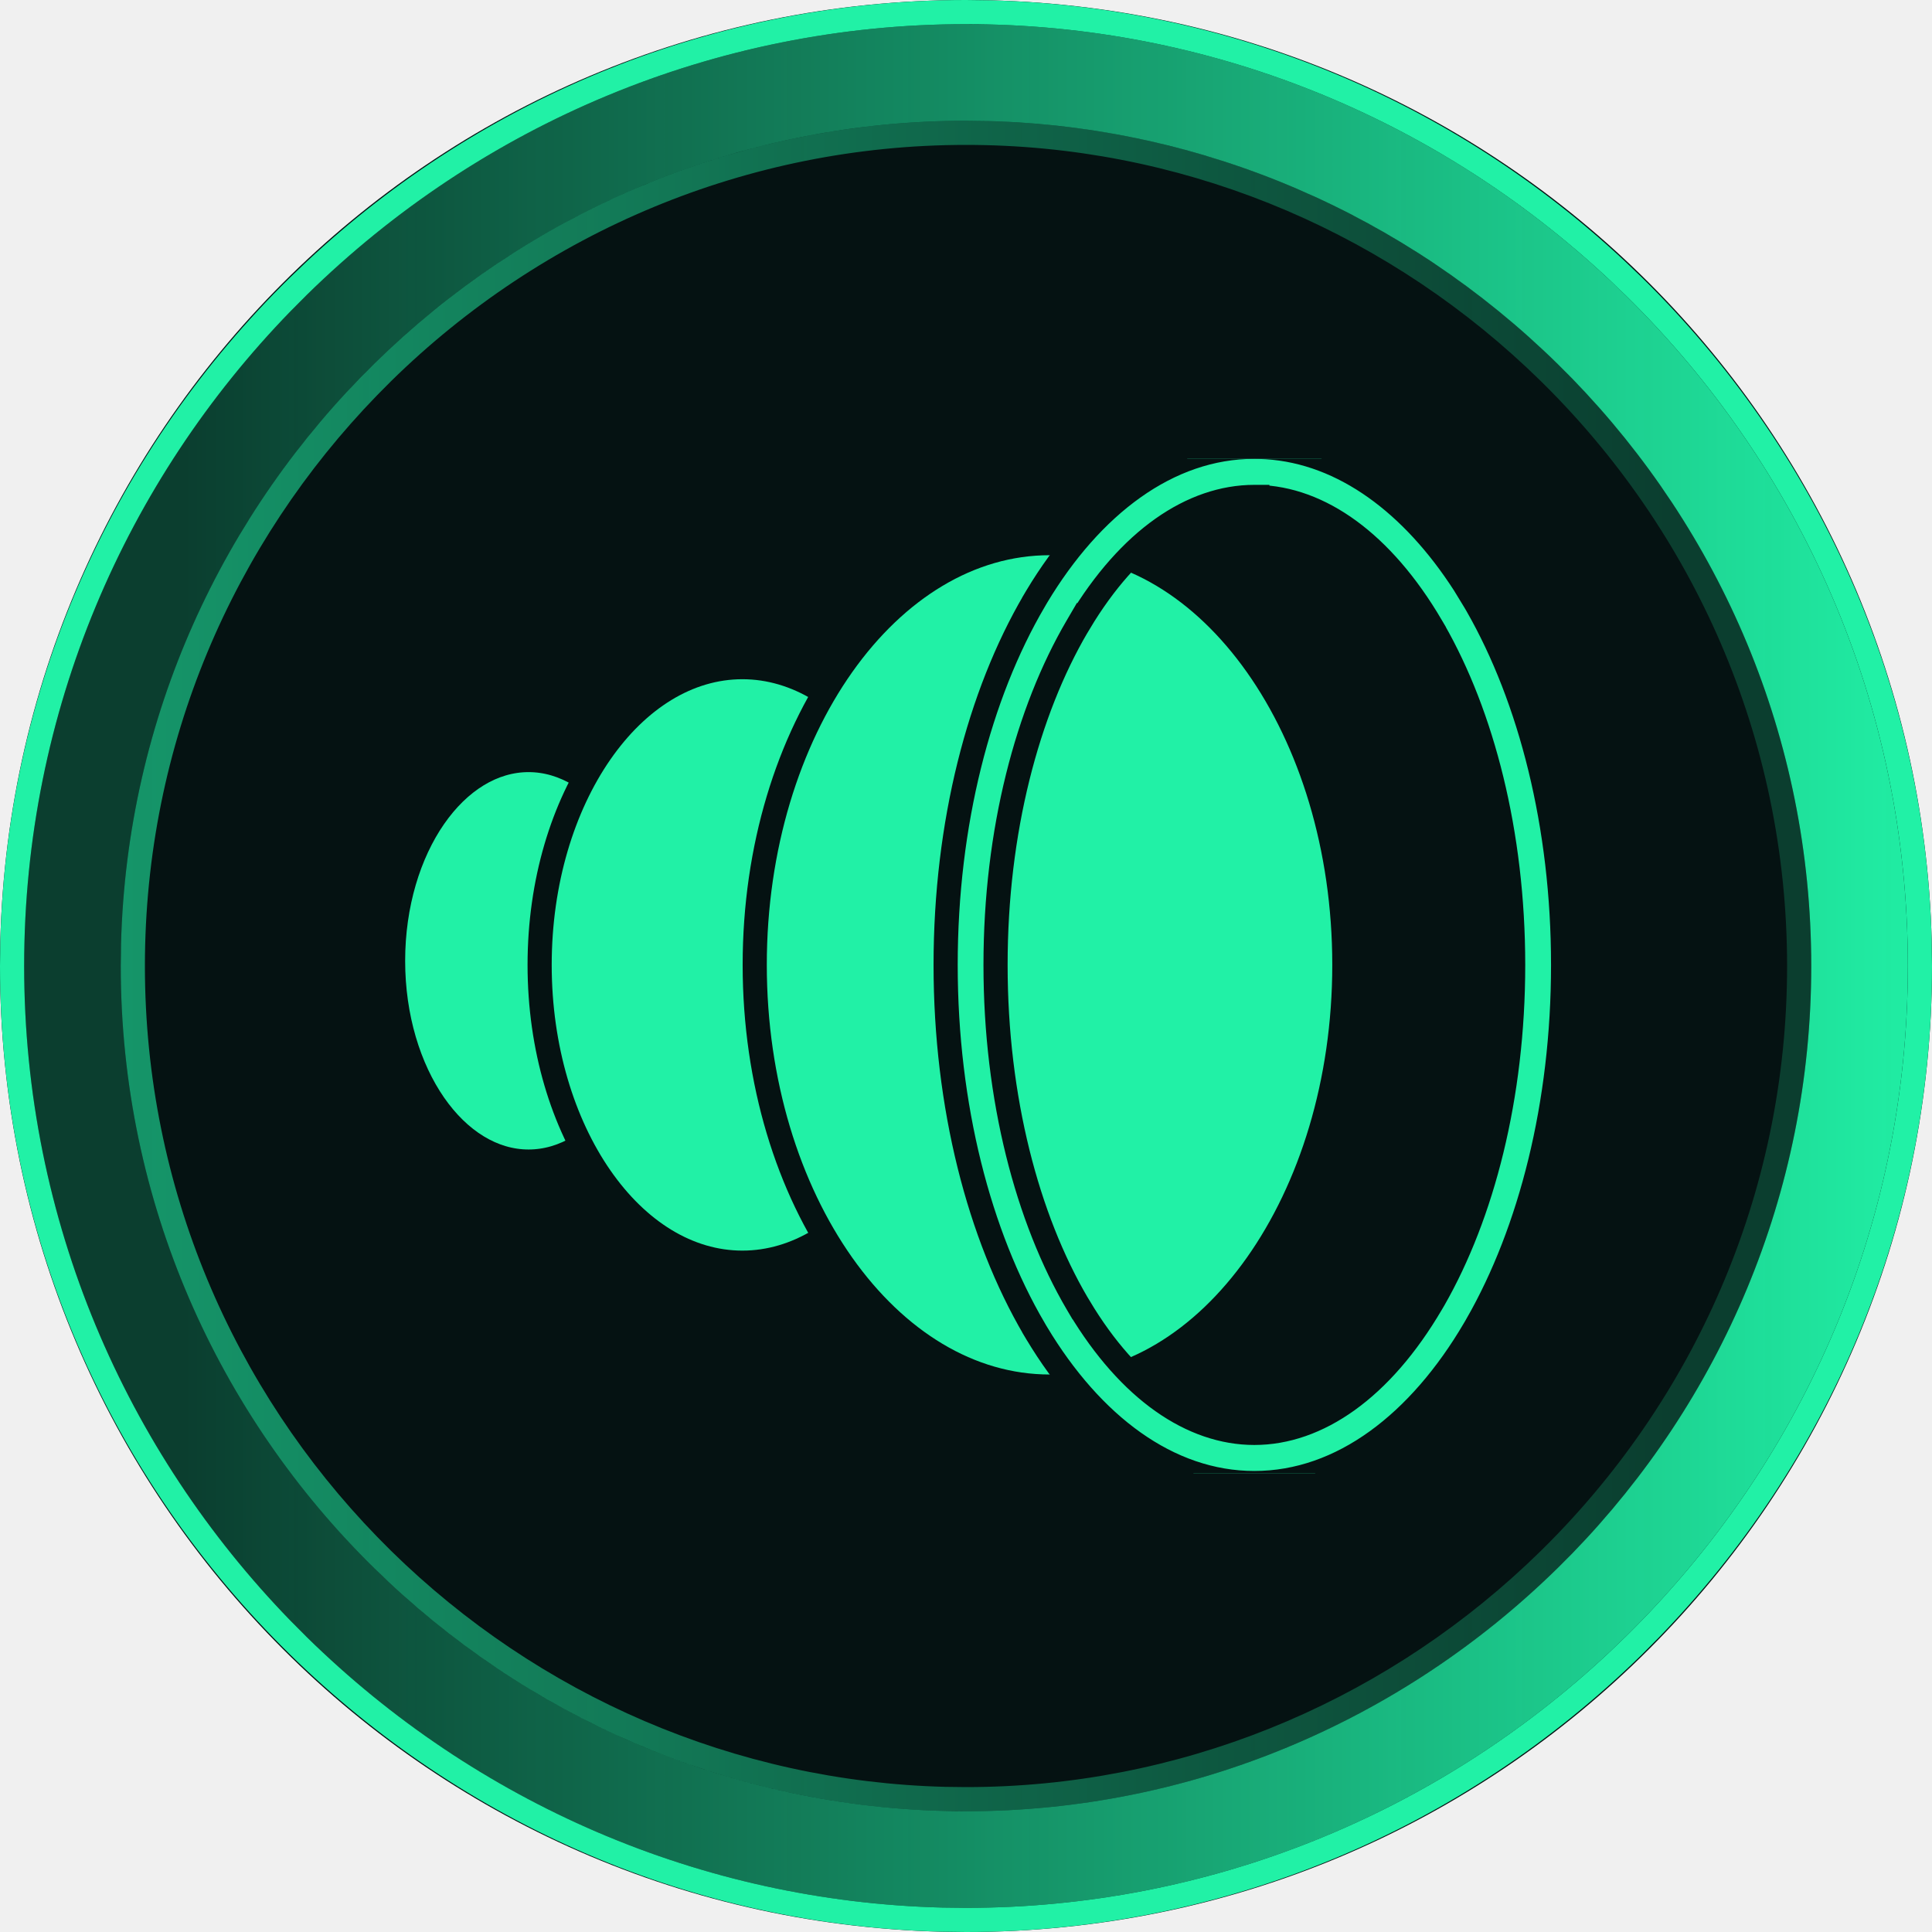
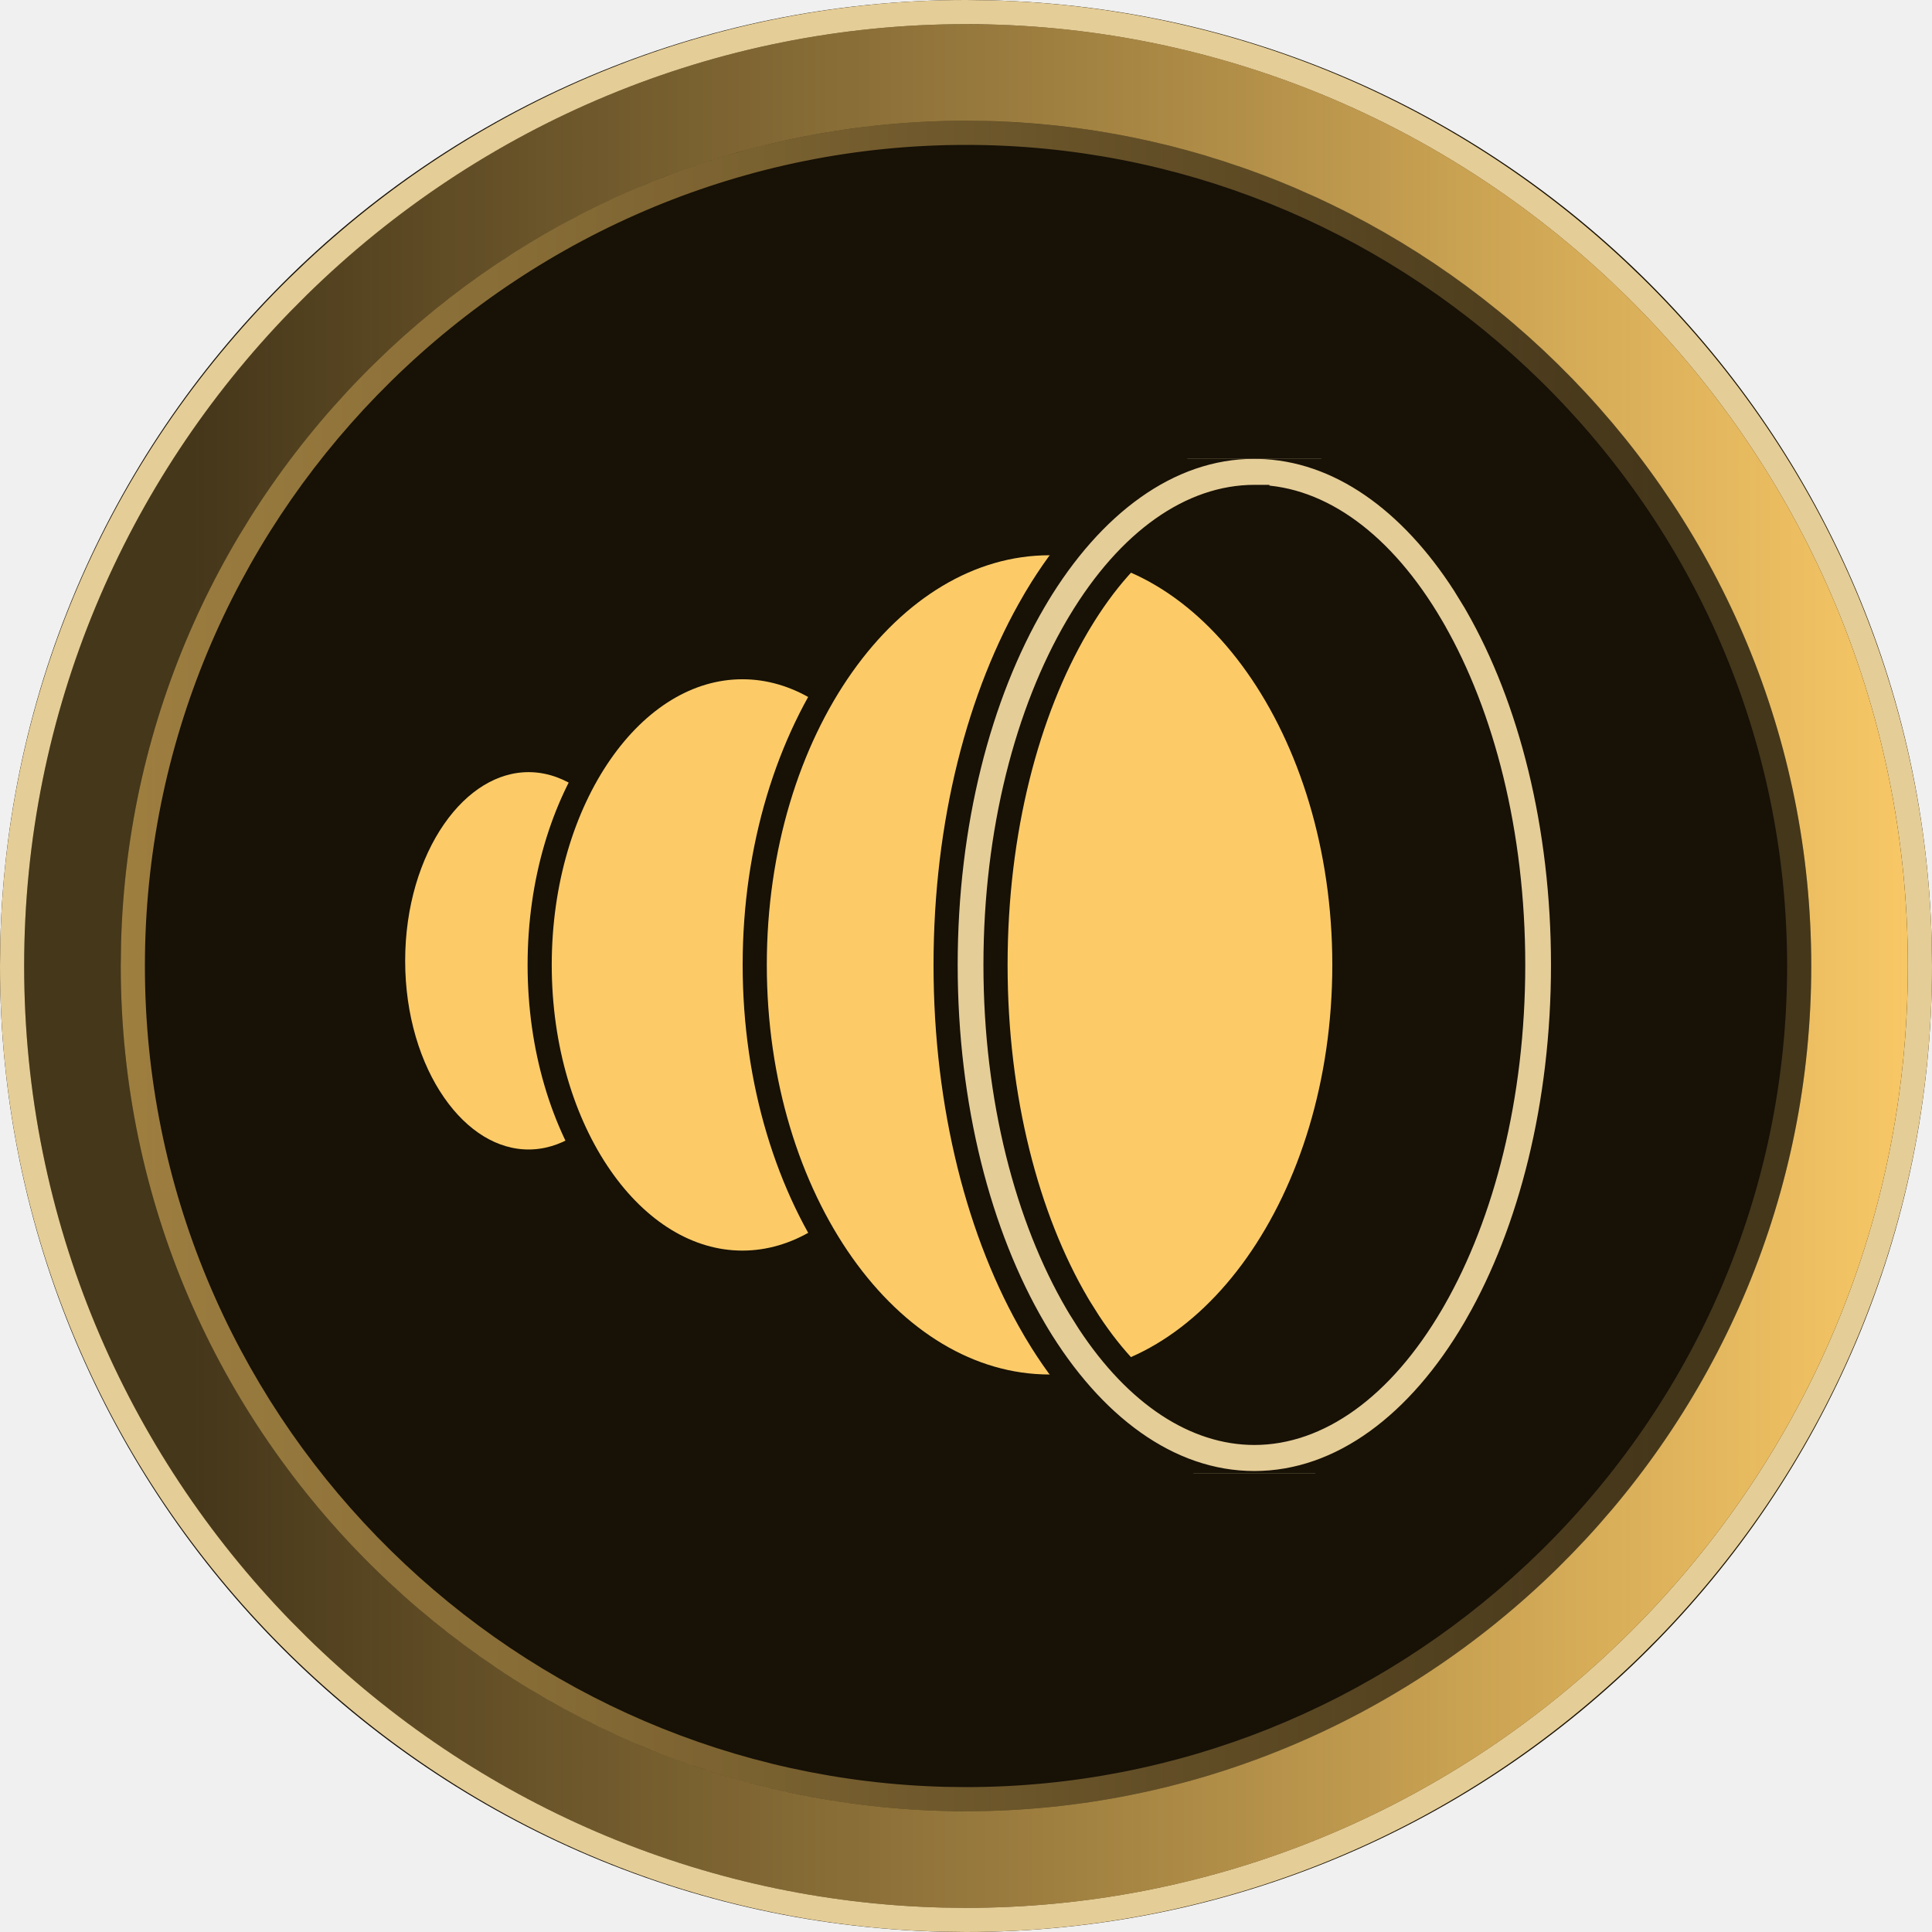
- <svg xmlns="http://www.w3.org/2000/svg" width="48" height="48" viewBox="0 0 48 48" fill="none">
-   <g clip-path="url(#clip0_3980_4775)">
-     <path d="M48 24C48 37.255 37.255 48 24 48C10.745 48 0 37.255 0 24C0 10.745 10.745 0 24 0C37.255 0 48 10.745 48 24Z" fill="#051212" />
-     <g clip-path="url(#clip1_3980_4775)">
-       <path d="M13.132 18.883C14.018 18.883 14.852 19.401 15.478 20.303C16.102 21.204 16.498 22.465 16.498 23.872C16.498 25.278 16.102 26.538 15.478 27.439C14.852 28.341 14.018 28.859 13.132 28.859C12.246 28.859 11.412 28.341 10.786 27.439C10.162 26.538 9.766 25.278 9.766 23.872C9.766 22.465 10.162 21.204 10.786 20.303C11.412 19.401 12.246 18.883 13.132 18.883Z" fill="#21F1A6" stroke="#051212" stroke-width="0.6" />
-       <path d="M18.444 16.575C19.792 16.575 21.044 17.363 21.972 18.701C22.898 20.038 23.481 21.901 23.481 23.973C23.481 26.046 22.898 27.909 21.972 29.246C21.044 30.584 19.792 31.371 18.444 31.371C17.097 31.371 15.845 30.584 14.917 29.246C13.99 27.909 13.407 26.046 13.407 23.973C13.407 21.901 13.99 20.038 14.917 18.701C15.845 17.363 17.097 16.575 18.444 16.575Z" fill="#21F1A6" stroke="#051212" stroke-width="0.6" />
-       <path d="M26.076 13.494C28.058 13.495 29.882 14.63 31.222 16.525C32.562 18.419 33.4 21.051 33.4 23.972C33.4 26.893 32.562 29.525 31.222 31.419C29.882 33.314 28.058 34.448 26.076 34.449C24.094 34.449 22.27 33.314 20.929 31.419C19.59 29.525 18.751 26.893 18.751 23.972C18.751 21.051 19.59 18.419 20.929 16.525C22.27 14.63 24.094 13.494 26.076 13.494Z" fill="#21F1A6" stroke="#051212" stroke-width="0.6" />
-       <path d="M31.168 11.1L31.262 11.101H31.265L31.465 11.11C33.394 11.233 35.102 12.531 36.378 14.511L36.634 14.931L36.635 14.932L36.698 15.04V15.04C38.025 17.359 38.835 20.512 38.835 23.973C38.835 27.434 38.025 30.587 36.698 32.906V32.907L36.635 33.014L36.634 33.016C35.273 35.338 33.349 36.846 31.164 36.846C29.013 36.846 27.115 35.384 25.758 33.124L25.757 33.123L25.694 33.017V33.016C24.329 30.687 23.494 27.489 23.494 23.973C23.494 20.457 24.329 17.26 25.694 14.931V14.93L25.757 14.824L25.758 14.822C27.115 12.562 29.013 11.1 31.164 11.1H31.168ZM31.163 12.346C29.62 12.347 28.058 13.404 26.821 15.465L26.82 15.464L26.761 15.565C25.527 17.671 24.734 20.641 24.734 23.973C24.734 27.305 25.527 30.276 26.761 32.382L26.82 32.482H26.821C28.059 34.544 29.62 35.6 31.164 35.6C32.732 35.6 34.319 34.51 35.566 32.383L35.625 32.283C36.826 30.183 37.594 27.253 37.594 23.973C37.594 20.693 36.825 17.762 35.624 15.663V15.662L35.565 15.562V15.561C34.338 13.469 32.781 12.381 31.238 12.347V12.346H31.163Z" fill="#21F1A6" stroke="#051212" stroke-width="0.6" />
+ <svg xmlns="http://www.w3.org/2000/svg" width="54" height="54" viewBox="0 0 54 54" fill="none">
+   <g clip-path="url(#clip0_4002_850)">
+     <path d="M54 27C54 41.912 41.912 54 27 54C12.088 54 0 41.912 0 27C0 12.088 12.088 0 27 0C41.912 0 54 12.088 54 27Z" fill="#171106" />
+     <g clip-path="url(#clip1_4002_850)">
+       <path d="M14.773 21.244C15.771 21.244 16.71 21.826 17.413 22.841C18.116 23.854 18.561 25.272 18.561 26.855C18.561 28.437 18.116 29.856 17.413 30.869C16.71 31.884 15.771 32.466 14.773 32.466C13.777 32.466 12.838 31.884 12.135 30.869C11.432 29.856 10.987 28.437 10.987 26.855C10.987 25.272 11.432 23.854 12.135 22.841C12.838 21.827 13.777 21.245 14.773 21.244Z" fill="#FCCB68" stroke="#171106" stroke-width="0.675" />
+       <path d="M20.75 18.648C22.267 18.648 23.675 19.533 24.718 21.038C25.761 22.542 26.416 24.638 26.416 26.97C26.416 29.301 25.761 31.397 24.718 32.901C23.675 34.406 22.267 35.292 20.75 35.292C19.234 35.292 17.825 34.407 16.782 32.901C15.739 31.397 15.084 29.301 15.084 26.97C15.084 24.638 15.739 22.542 16.782 21.038C17.825 19.533 19.234 18.648 20.75 18.648Z" fill="#FCCB68" stroke="#171106" stroke-width="0.675" />
+       <path d="M29.335 15.182C31.565 15.182 33.617 16.459 35.124 18.59C36.632 20.721 37.576 23.682 37.576 26.968C37.576 30.255 36.632 33.216 35.124 35.347C33.617 37.478 31.565 38.755 29.335 38.755C27.106 38.755 25.053 37.478 23.545 35.347C22.038 33.216 21.095 30.255 21.095 26.968C21.095 23.682 22.038 20.721 23.545 18.59C25.053 16.459 27.105 15.182 29.335 15.182Z" fill="#FCCB68" stroke="#171106" stroke-width="0.675" />
+       <path d="M35.063 12.487L35.17 12.489H35.174C37.435 12.538 39.44 14.022 40.924 16.326L41.214 16.798L41.215 16.799L41.284 16.92L41.285 16.921C42.778 19.529 43.688 23.076 43.688 26.97C43.688 30.863 42.778 34.41 41.285 37.019V37.02L41.215 37.14L41.214 37.142C39.683 39.755 37.518 41.453 35.06 41.453C32.64 41.453 30.504 39.807 28.977 37.265L28.977 37.263L28.906 37.144L28.905 37.142C27.369 34.522 26.43 30.925 26.43 26.97C26.43 23.014 27.369 19.418 28.905 16.798L28.906 16.796L28.977 16.677L28.977 16.675C30.504 14.132 32.64 12.487 35.06 12.487H35.063ZM35.059 13.889C33.322 13.89 31.565 15.079 30.173 17.398L30.106 17.511C28.718 19.88 27.825 23.221 27.825 26.97C27.825 30.718 28.718 34.06 30.106 36.429L30.173 36.542L30.439 36.964C31.785 39.006 33.432 40.05 35.06 40.05C36.824 40.05 38.609 38.823 40.012 36.431L40.077 36.318C41.429 33.956 42.294 30.659 42.294 26.97C42.294 23.279 41.428 19.983 40.076 17.621V17.62L40.011 17.508V17.507C38.631 15.153 36.879 13.928 35.143 13.89V13.889H35.059Z" fill="#E5CD97" stroke="#171106" stroke-width="0.675" />
    </g>
-     <path d="M3.6 24C3.6 29.523 5.81 34.515 9.369 38.18L9.717 38.531C13.374 42.121 18.256 44.263 23.493 44.394L24 44.4C29.258 44.4 34.19 42.37 37.925 38.873L38.282 38.531C42.045 34.837 44.4 29.701 44.4 24C44.4 18.299 42.045 13.164 38.282 9.469L37.925 9.127C34.19 5.63 29.258 3.6 24 3.6L24 3L24.523 3.006C29.741 3.136 34.615 5.207 38.334 8.688L38.703 9.041C42.454 12.723 44.847 17.801 44.993 23.452L45 24C45 29.687 42.724 34.827 39.062 38.598L38.703 38.958C34.819 42.772 29.589 45 24 45L23.477 44.994C18.085 44.859 13.06 42.653 9.297 38.958C5.425 35.157 3 29.87 3 24L3.007 23.452C3.153 17.801 5.546 12.723 9.297 9.041L9.665 8.688C13.508 5.091 18.585 3 24 3L24 3.6C18.572 3.6 13.492 5.763 9.717 9.469L9.369 9.82C5.81 13.485 3.6 18.477 3.6 24Z" fill="url(#paint0_linear_3980_4775)" />
-     <path d="M0.6 24C0.6 30.335 3.135 36.062 7.217 40.266L7.617 40.668C11.811 44.786 17.411 47.243 23.418 47.393L24 47.4C30.032 47.4 35.688 45.071 39.973 41.061L40.383 40.668C44.699 36.43 47.4 30.54 47.4 24C47.4 17.461 44.699 11.57 40.383 7.332L39.973 6.939C35.688 2.929 30.032 0.6 24 0.6L24 7.62876e-07L24.598 0.008C30.561 0.156 36.132 2.522 40.382 6.501L40.803 6.904C45.09 11.113 47.825 16.915 47.992 23.373L48 24C48 30.499 45.398 36.373 41.213 40.683L40.803 41.096C36.364 45.454 30.387 48 24 48L23.402 47.992C17.24 47.839 11.496 45.318 7.196 41.096C2.772 36.752 -5.16406e-06 30.709 -4.57757e-06 24L0.008 23.373C0.175 16.915 2.91 11.113 7.196 6.904L7.617 6.501C12.009 2.39 17.812 6.23971e-05 24 7.62876e-07L24 0.6C17.774 0.6 11.946 3.081 7.617 7.332L7.217 7.734C3.135 11.938 0.6 17.665 0.6 24Z" fill="#21F1A6" />
-     <path d="M45 24C45 18.319 42.729 13.183 39.062 9.406L38.702 9.045C34.932 5.343 29.907 3.141 24.522 3.007L24 3C18.593 3 13.518 5.086 9.667 8.691L9.298 9.045C5.42 12.852 3 18.136 3 24C3 29.864 5.42 35.148 9.298 38.956H9.298C13.19 42.776 18.419 45 24 45V47.4L23.417 47.393C17.603 47.248 12.171 44.941 8.027 41.061L7.617 40.668C3.303 36.433 0.6 30.541 0.6 24C0.6 17.663 3.137 11.937 7.218 7.734L7.617 7.332C11.945 3.083 17.772 0.6 24 0.6L24.582 0.607C30.591 0.757 36.191 3.215 40.383 7.332C44.697 11.568 47.4 17.459 47.4 24C47.4 30.541 44.697 36.433 40.383 40.668L39.973 41.061C35.691 45.07 30.034 47.4 24 47.4V45C29.582 45 34.811 42.777 38.702 38.956L39.062 38.595C42.729 34.817 45 29.681 45 24Z" fill="url(#paint1_linear_3980_4775)" />
+     <path d="M4.05 27C4.05 33.213 6.536 38.83 10.54 42.953L10.932 43.347C15.046 47.386 20.538 49.796 26.429 49.943L27 49.95C32.915 49.95 38.463 47.666 42.665 43.733L43.068 43.347C47.301 39.191 49.95 33.413 49.95 27C49.95 20.587 47.301 14.809 43.068 10.653L42.665 10.267C38.463 6.334 32.915 4.05 27 4.05L27 3.375L27.589 3.382C33.459 3.528 38.942 5.858 43.126 9.774L43.541 10.171C47.76 14.314 50.453 20.026 50.617 26.383L50.625 27C50.625 33.397 48.064 39.18 43.944 43.423L43.541 43.828C39.171 48.118 33.288 50.625 27 50.625L26.412 50.618C20.346 50.467 14.692 47.984 10.459 43.828C6.104 39.552 3.375 33.604 3.375 27L3.383 26.383C3.547 20.026 6.24 14.314 10.459 10.171L10.873 9.774C15.197 5.727 20.908 3.375 27 3.375L27 4.05C20.894 4.05 15.179 6.483 10.932 10.653L10.54 11.047C6.536 15.171 4.05 20.787 4.05 27Z" fill="url(#paint0_linear_4002_850)" />
+     <path d="M0.675 27C0.675 34.127 3.527 40.569 8.119 45.299L8.569 45.751C13.287 50.384 19.587 53.149 26.345 53.317L27 53.325C33.785 53.325 40.15 50.705 44.969 46.193L45.431 45.751C50.286 40.984 53.325 34.357 53.325 27C53.325 19.643 50.286 13.016 45.431 8.249L44.969 7.807C40.15 3.295 33.785 0.675 27 0.675L27 1.45428e-06L27.672 0.009C34.381 0.176 40.648 2.838 45.43 7.314L45.903 7.767C50.726 12.502 53.803 19.03 53.991 26.295L54 27C54 34.311 51.073 40.92 46.365 45.769L45.903 46.233C40.91 51.136 34.186 54 27 54L26.328 53.991C19.395 53.819 12.934 50.982 8.096 46.233C3.118 41.346 -5.92878e-06 34.547 -5.26898e-06 27L0.009 26.295C0.197 19.03 3.274 12.502 8.096 7.767L8.569 7.314C13.511 2.688 20.038 6.95102e-05 27 1.45428e-06L27 0.675C19.995 0.675 13.44 3.466 8.569 8.249L8.119 8.701C3.527 13.431 0.675 19.873 0.675 27Z" fill="#E5CD97" />
+     <path d="M50.625 27C50.625 20.609 48.07 14.831 43.944 10.581L43.54 10.175C39.298 6.011 33.645 3.533 27.587 3.382L27 3.375C20.917 3.375 15.207 5.722 10.876 9.777L10.46 10.175C6.097 14.459 3.375 20.403 3.375 27C3.375 33.597 6.097 39.541 10.46 43.825H10.46C14.839 48.123 20.721 50.625 27 50.625V53.325L26.344 53.317C19.803 53.154 13.693 50.558 9.031 46.194L8.569 45.752C3.716 40.987 0.675 34.359 0.675 27C0.675 19.871 3.529 13.428 8.12 8.701L8.569 8.248C13.438 3.468 19.994 0.675 27 0.675L27.655 0.683C34.415 0.851 40.714 3.617 45.431 8.248C50.285 13.013 53.325 19.642 53.325 27C53.325 34.358 50.284 40.987 45.431 45.752L44.97 46.194C40.152 50.704 33.788 53.325 27 53.325V50.625C33.279 50.625 39.162 48.124 43.54 43.826L43.944 43.419C48.07 39.169 50.625 33.391 50.625 27Z" fill="url(#paint1_linear_4002_850)" />
  </g>
  <defs>
-     <linearGradient id="paint0_linear_3980_4775" x1="2.047" y1="24.541" x2="41.403" y2="24.541" gradientUnits="userSpaceOnUse">
-       <stop stop-color="#21F1A6" stop-opacity="0.6" />
-       <stop offset="1" stop-color="#21F1A6" stop-opacity="0.2" />
+     <linearGradient id="paint0_linear_4002_850" x1="2.303" y1="27.608" x2="46.578" y2="27.608" gradientUnits="userSpaceOnUse">
+       <stop stop-color="#FCCB68" stop-opacity="0.6" />
+       <stop offset="1" stop-color="#FCCB68" stop-opacity="0.2" />
    </linearGradient>
-     <linearGradient id="paint1_linear_3980_4775" x1="48.462" y1="23.398" x2="4.608" y2="23.398" gradientUnits="userSpaceOnUse">
-       <stop stop-color="#21F1A6" />
-       <stop offset="1" stop-color="#21F1A6" stop-opacity="0.2" />
+     <linearGradient id="paint1_linear_4002_850" x1="54.52" y1="26.322" x2="5.184" y2="26.322" gradientUnits="userSpaceOnUse">
+       <stop stop-color="#FCCB68" />
+       <stop offset="1" stop-color="#FCCB68" stop-opacity="0.2" />
    </linearGradient>
-     <clipPath id="clip0_3980_4775">
-       <rect width="48" height="48" fill="white" />
+     <clipPath id="clip0_4002_850">
+       <rect width="54" height="54" fill="white" />
    </clipPath>
-     <clipPath id="clip1_3980_4775">
-       <rect width="31.2" height="25.2" fill="white" transform="translate(8.40002 11.3999)" />
+     <clipPath id="clip1_4002_850">
+       <rect width="35.1" height="28.35" fill="white" transform="translate(9.4502 12.825)" />
    </clipPath>
  </defs>
</svg>
